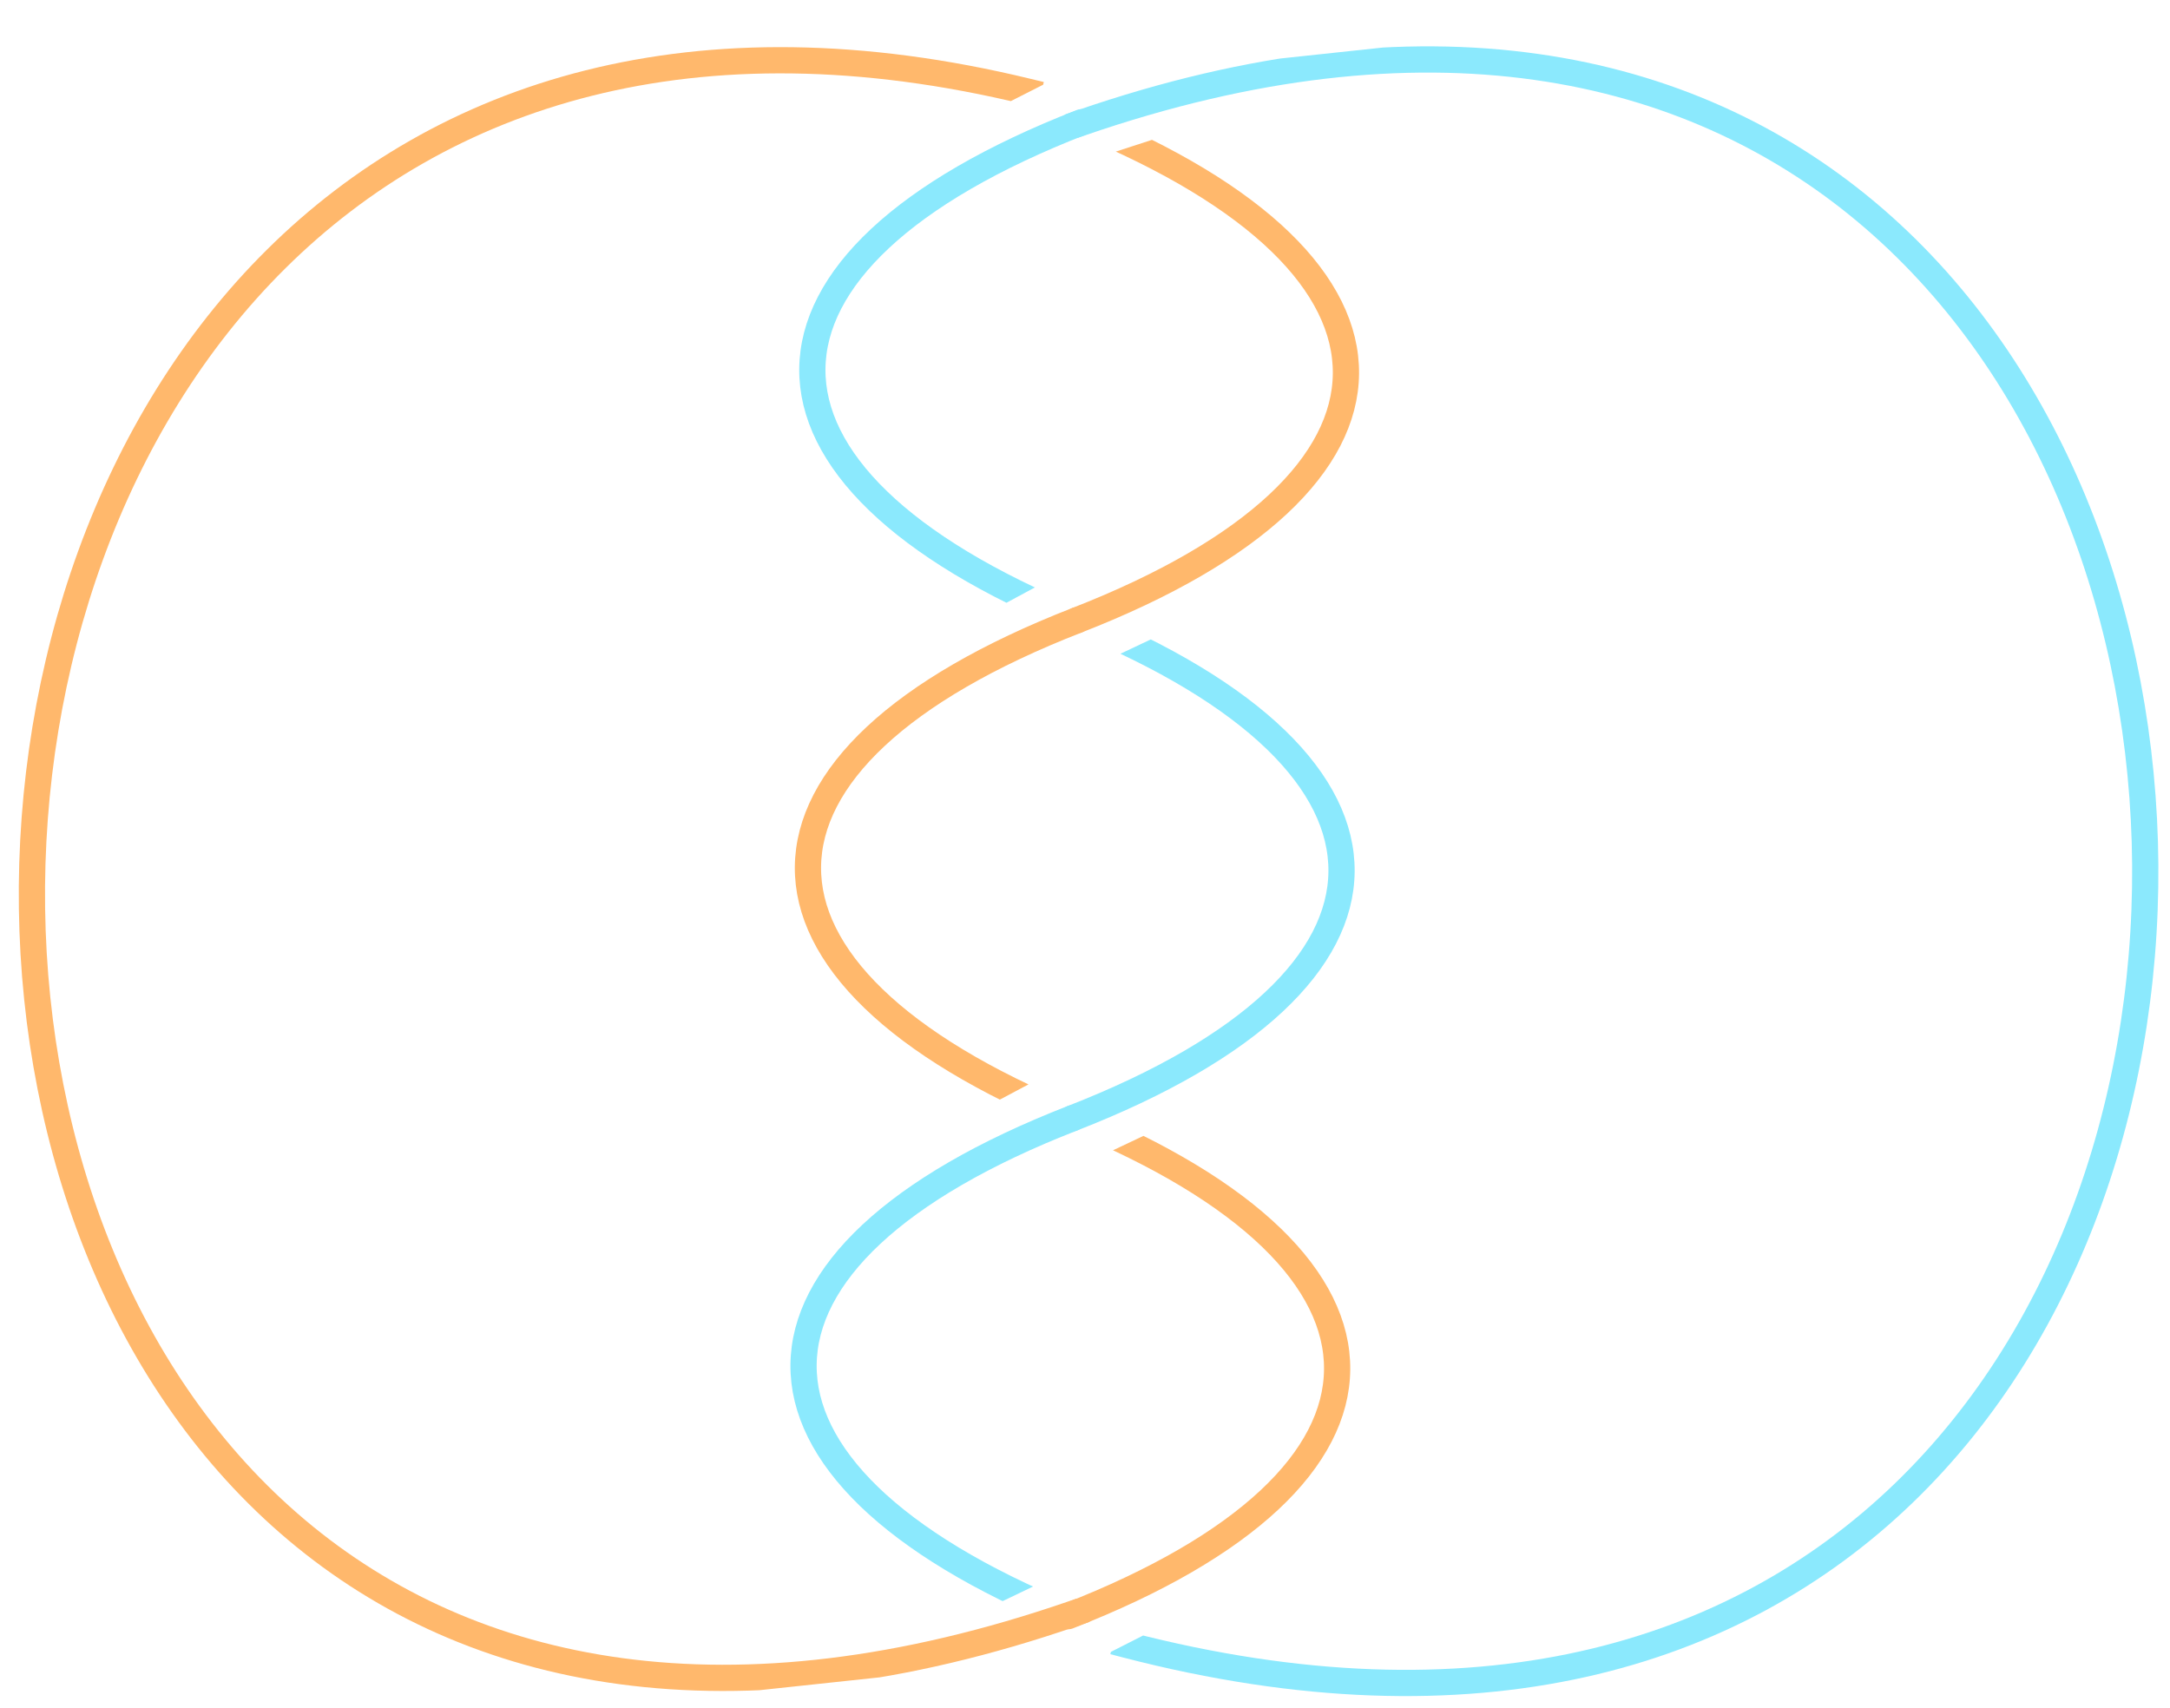
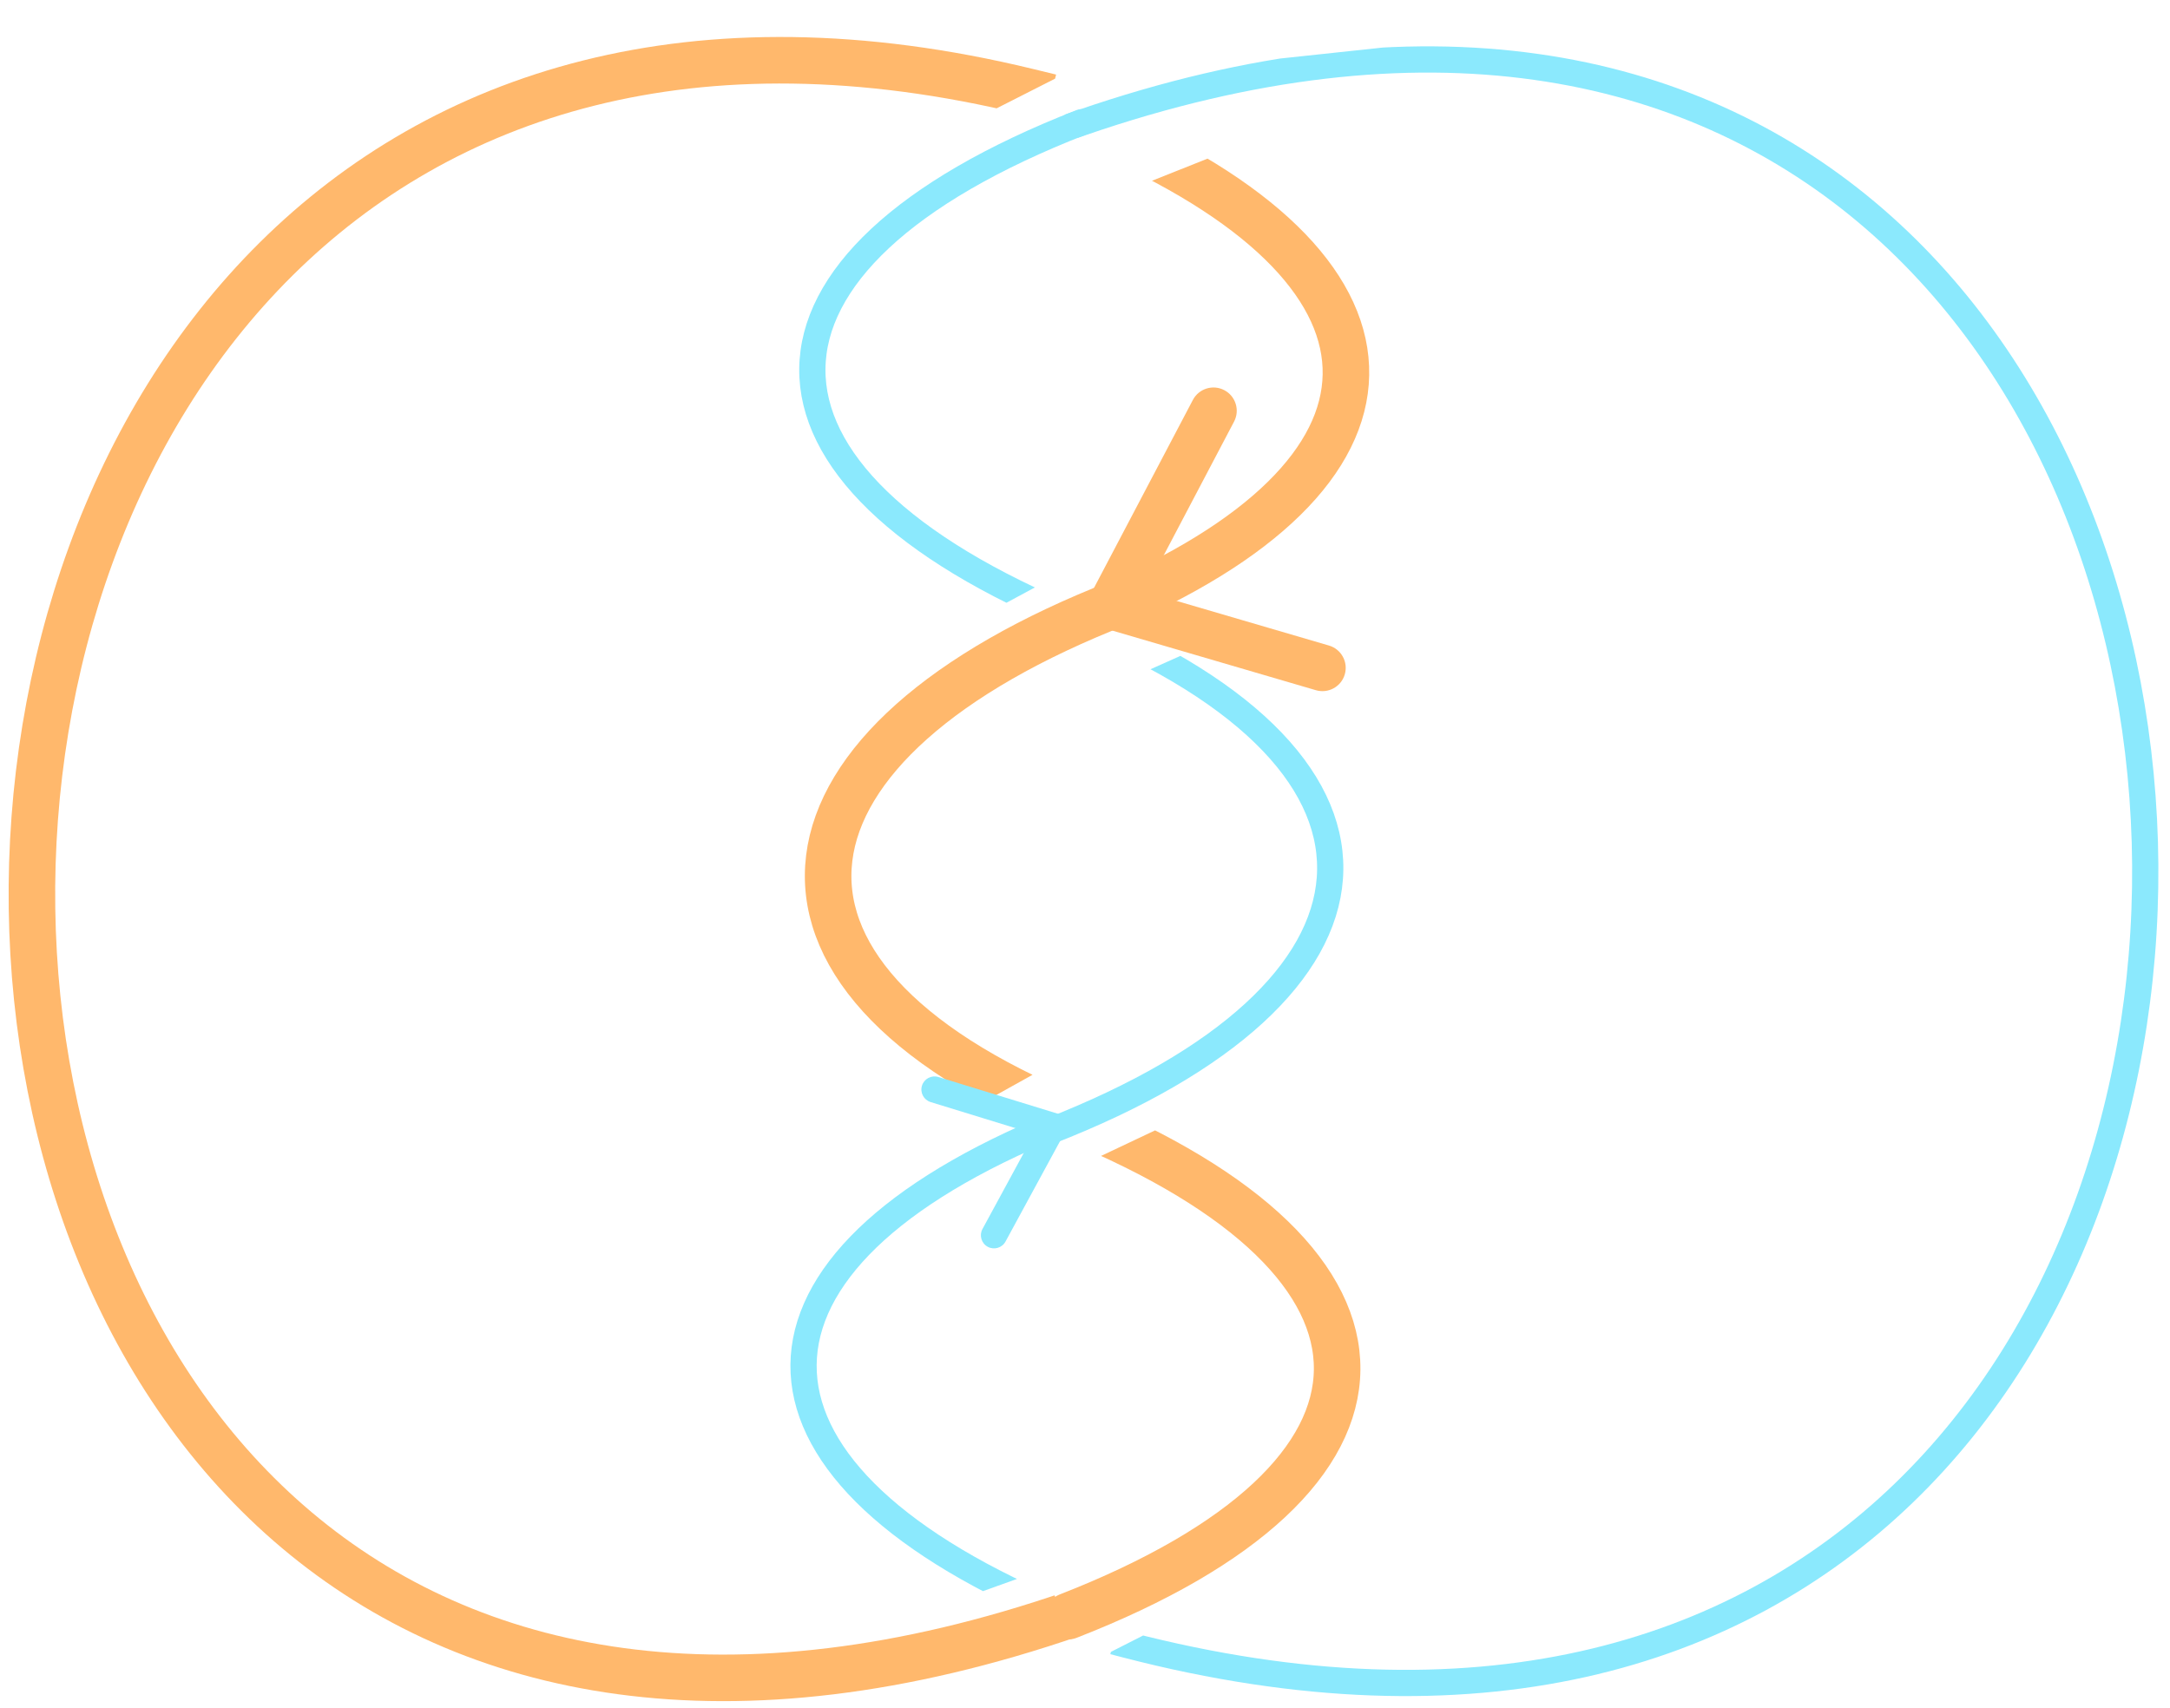
<svg xmlns="http://www.w3.org/2000/svg" xmlns:ns1="http://vectornator.io" height="100%" stroke-miterlimit="10" style="fill-rule:nonzero;clip-rule:evenodd;stroke-linecap:round;stroke-linejoin:round;" version="1.1" viewBox="0 0 610 480" width="100%" xml:space="preserve">
  <defs />
  <clipPath id="ArtboardFrame">
    <rect height="480" width="610" x="0" y="0" />
  </clipPath>
  <g clip-path="url(#ArtboardFrame)" id="Layer-1" ns1:layerName="Layer 1">
    <g opacity="1">
      <clipPath id="ClipPath">
        <path d="M246.109 605.992L189.912 484.121L310.718 406.472L283.141 337.462L347.927 306.806L420.465 412.132L333.226 564.192L246.109 605.992Z" />
      </clipPath>
      <g clip-path="url(#ClipPath)">
-         <path d="M301.499 314.374C401.141 355.256 400.611 415.254 300.262 454.369" fill="none" opacity="1" stroke="#ffb86c" stroke-linecap="round" stroke-linejoin="round" stroke-width="7.375" />
+         <path d="M301.499 314.374C401.141 355.256 400.611 415.254 300.262 454.369" fill="none" opacity="1" stroke="#ffb86c" stroke-linecap="round" stroke-linejoin="round" stroke-width="13.085" />
      </g>
    </g>
    <g opacity="1">
      <clipPath id="ClipPath_2">
-         <path d="M244.607 328.517L176.682 186.191L297.488 108.542L285.936 51.639L352.026 30.148L407.235 114.202L325.848 285.354L244.607 328.517Z" />
+         <path d="M230.698 335.335L176.682 186.191L297.488 108.542L294.863 62.352L363.037 35.207L428.947 132.295L323.394 283.718L230.698 335.335Z" />
      </clipPath>
      <g clip-path="url(#ClipPath_2)">
-         <path d="M301.499 314.374C201.856 273.492 202.386 213.495 302.735 174.38" fill="none" opacity="1" stroke="#ffb86c" stroke-linecap="round" stroke-linejoin="round" stroke-width="7.375" />
-         <path d="M303.972 34.385C403.615 75.267 403.085 135.265 302.735 174.38" fill="none" opacity="1" stroke="#ffb86c" stroke-linecap="round" stroke-linejoin="round" stroke-width="7.375" />
+         <path d="M301.499 314.374C201.856 273.492 214.348 208.569 314.698 169.454" fill="none" opacity="1" stroke="#ffb86c" stroke-linecap="round" stroke-linejoin="round" stroke-width="13.085" />
+         <g opacity="1">
+           <path d="M318.28 167.792C402.845 128.776 398.179 73.037 303.972 34.385" fill="none" stroke="#ffb86c" stroke-linecap="round" stroke-linejoin="round" stroke-width="13.085" />
+           <g fill="#ffb86c" stroke="none">
+             <path d="M335.324 112.438L306.466 167.3L302.744 174.376L310.417 176.624L369.907 194.046C373.375 195.062 377.009 193.074 378.024 189.607C379.04 186.139 377.052 182.505 373.585 181.489L314.095 164.067L318.046 173.391L346.904 118.529C348.586 115.331 347.357 111.375 344.159 109.693C340.962 108.011 337.006 109.24 335.324 112.438Z" fill="#ffb86c" />
+           </g>
+         </g>
      </g>
    </g>
  </g>
  <g id="Layer-2" ns1:layerName="Layer 2">
    <g opacity="1">
      <clipPath id="ClipPath_3">
-         <path d="M247.254 466.736L188.886 346.003L309.692 268.354L282.115 199.344L346.901 168.688L419.439 274.014L327.862 428.073L247.254 466.736Z" />
+         <path d="M237.163 461.381L188.886 346.003L309.692 268.354L285.303 205.188L343.181 179.315L419.439 274.014L326.226 429.437L237.163 461.381Z" />
      </clipPath>
      <g clip-path="url(#ClipPath_3)">
-         <path d="M301.499 314.374C401.848 275.259 402.378 215.262 302.735 174.38" fill="none" opacity="1" stroke="#8be9fd" stroke-linecap="round" stroke-linejoin="round" stroke-width="7.375" />
-         <path d="M301.499 314.374C201.149 353.489 200.619 413.487 300.262 454.369" fill="none" opacity="1" stroke="#8be9fd" stroke-linecap="round" stroke-linejoin="round" stroke-width="7.375" />
+         <path d="M294.935 318.077C395.285 278.962 402.378 215.262 302.735 174.38" fill="none" opacity="1" stroke="#8be9fd" stroke-linecap="round" stroke-linejoin="round" stroke-width="7.375" />
+         <g opacity="1">
+           <path d="M292.68 317.974C201.208 357.09 203.623 414.72 300.262 454.369" fill="none" stroke="#8be9fd" stroke-linecap="round" stroke-linejoin="round" stroke-width="7.375" />
+           <g fill="#8be9fd" stroke="none">
+             <path d="M282.66 349.045L299.335 318.34L301.485 314.38L297.177 313.056L263.779 302.791C261.832 302.193 259.769 303.286 259.171 305.233C258.572 307.18 259.666 309.243 261.612 309.841L295.011 320.105L292.853 314.821L276.179 345.525C275.207 347.315 275.87 349.554 277.66 350.526C279.45 351.498 281.688 350.835 282.66 349.045Z" fill="#8be9fd" />
+           </g>
+         </g>
      </g>
    </g>
    <g opacity="1">
      <clipPath id="ClipPath_4">
        <path d="M318.927 150.044L253.982 185.071L233.294 150.367L194.868 61.014L309.832 16.797L315.014 53.862L318.927 150.044Z" />
      </clipPath>
      <g clip-path="url(#ClipPath_4)">
        <path d="M303.972 34.385C203.623 73.5 203.093 133.498 302.735 174.38" fill="none" opacity="1" stroke="#8be9fd" stroke-linecap="round" stroke-linejoin="round" stroke-width="7.375" />
      </g>
    </g>
  </g>
  <g clip-path="url(#ArtboardFrame)" id="Layer-3" ns1:layerName="Layer 3">
    <g opacity="1">
      <clipPath id="ClipPath_5">
        <path d="M388.951 425.473L272.189 484.775L561.942 641.005L676.636-17.413L291.159 23.799L315.014 53.862L388.951 425.473Z" />
      </clipPath>
      <g clip-path="url(#ClipPath_5)">
        <path d="M316.615 462.418C710.091 564.555 690.852-98.876 303.957 34.52" fill="none" opacity="1" stroke="#8be9fd" stroke-linecap="square" stroke-linejoin="round" stroke-width="7.375" />
      </g>
    </g>
    <g opacity="1">
      <clipPath id="ClipPath_6">
-         <path d="M216.631 62.723L333.393 3.421L43.639-152.809L-71.055 505.609L314.423 464.397L290.568 434.334L216.631 62.723Z" />
+         <path d="M216.631 62.723L333.393 3.421L43.639-152.809L-71.055 505.609L314.423 492.031L290.568 434.334L216.631 62.723Z" />
      </clipPath>
      <g clip-path="url(#ClipPath_6)">
-         <path d="M288.967 25.778C-87.605-65.771-85.27 587.072 301.625 453.676" fill="none" opacity="1" stroke="#ffb86c" stroke-linecap="square" stroke-linejoin="round" stroke-width="7.375" />
+         <path d="M288.967 25.778C-87.605-65.771-85.27 587.072 301.625 453.676" fill="none" opacity="1" stroke="#ffb86c" stroke-linecap="square" stroke-linejoin="round" stroke-width="13.085" />
      </g>
    </g>
  </g>
</svg>
